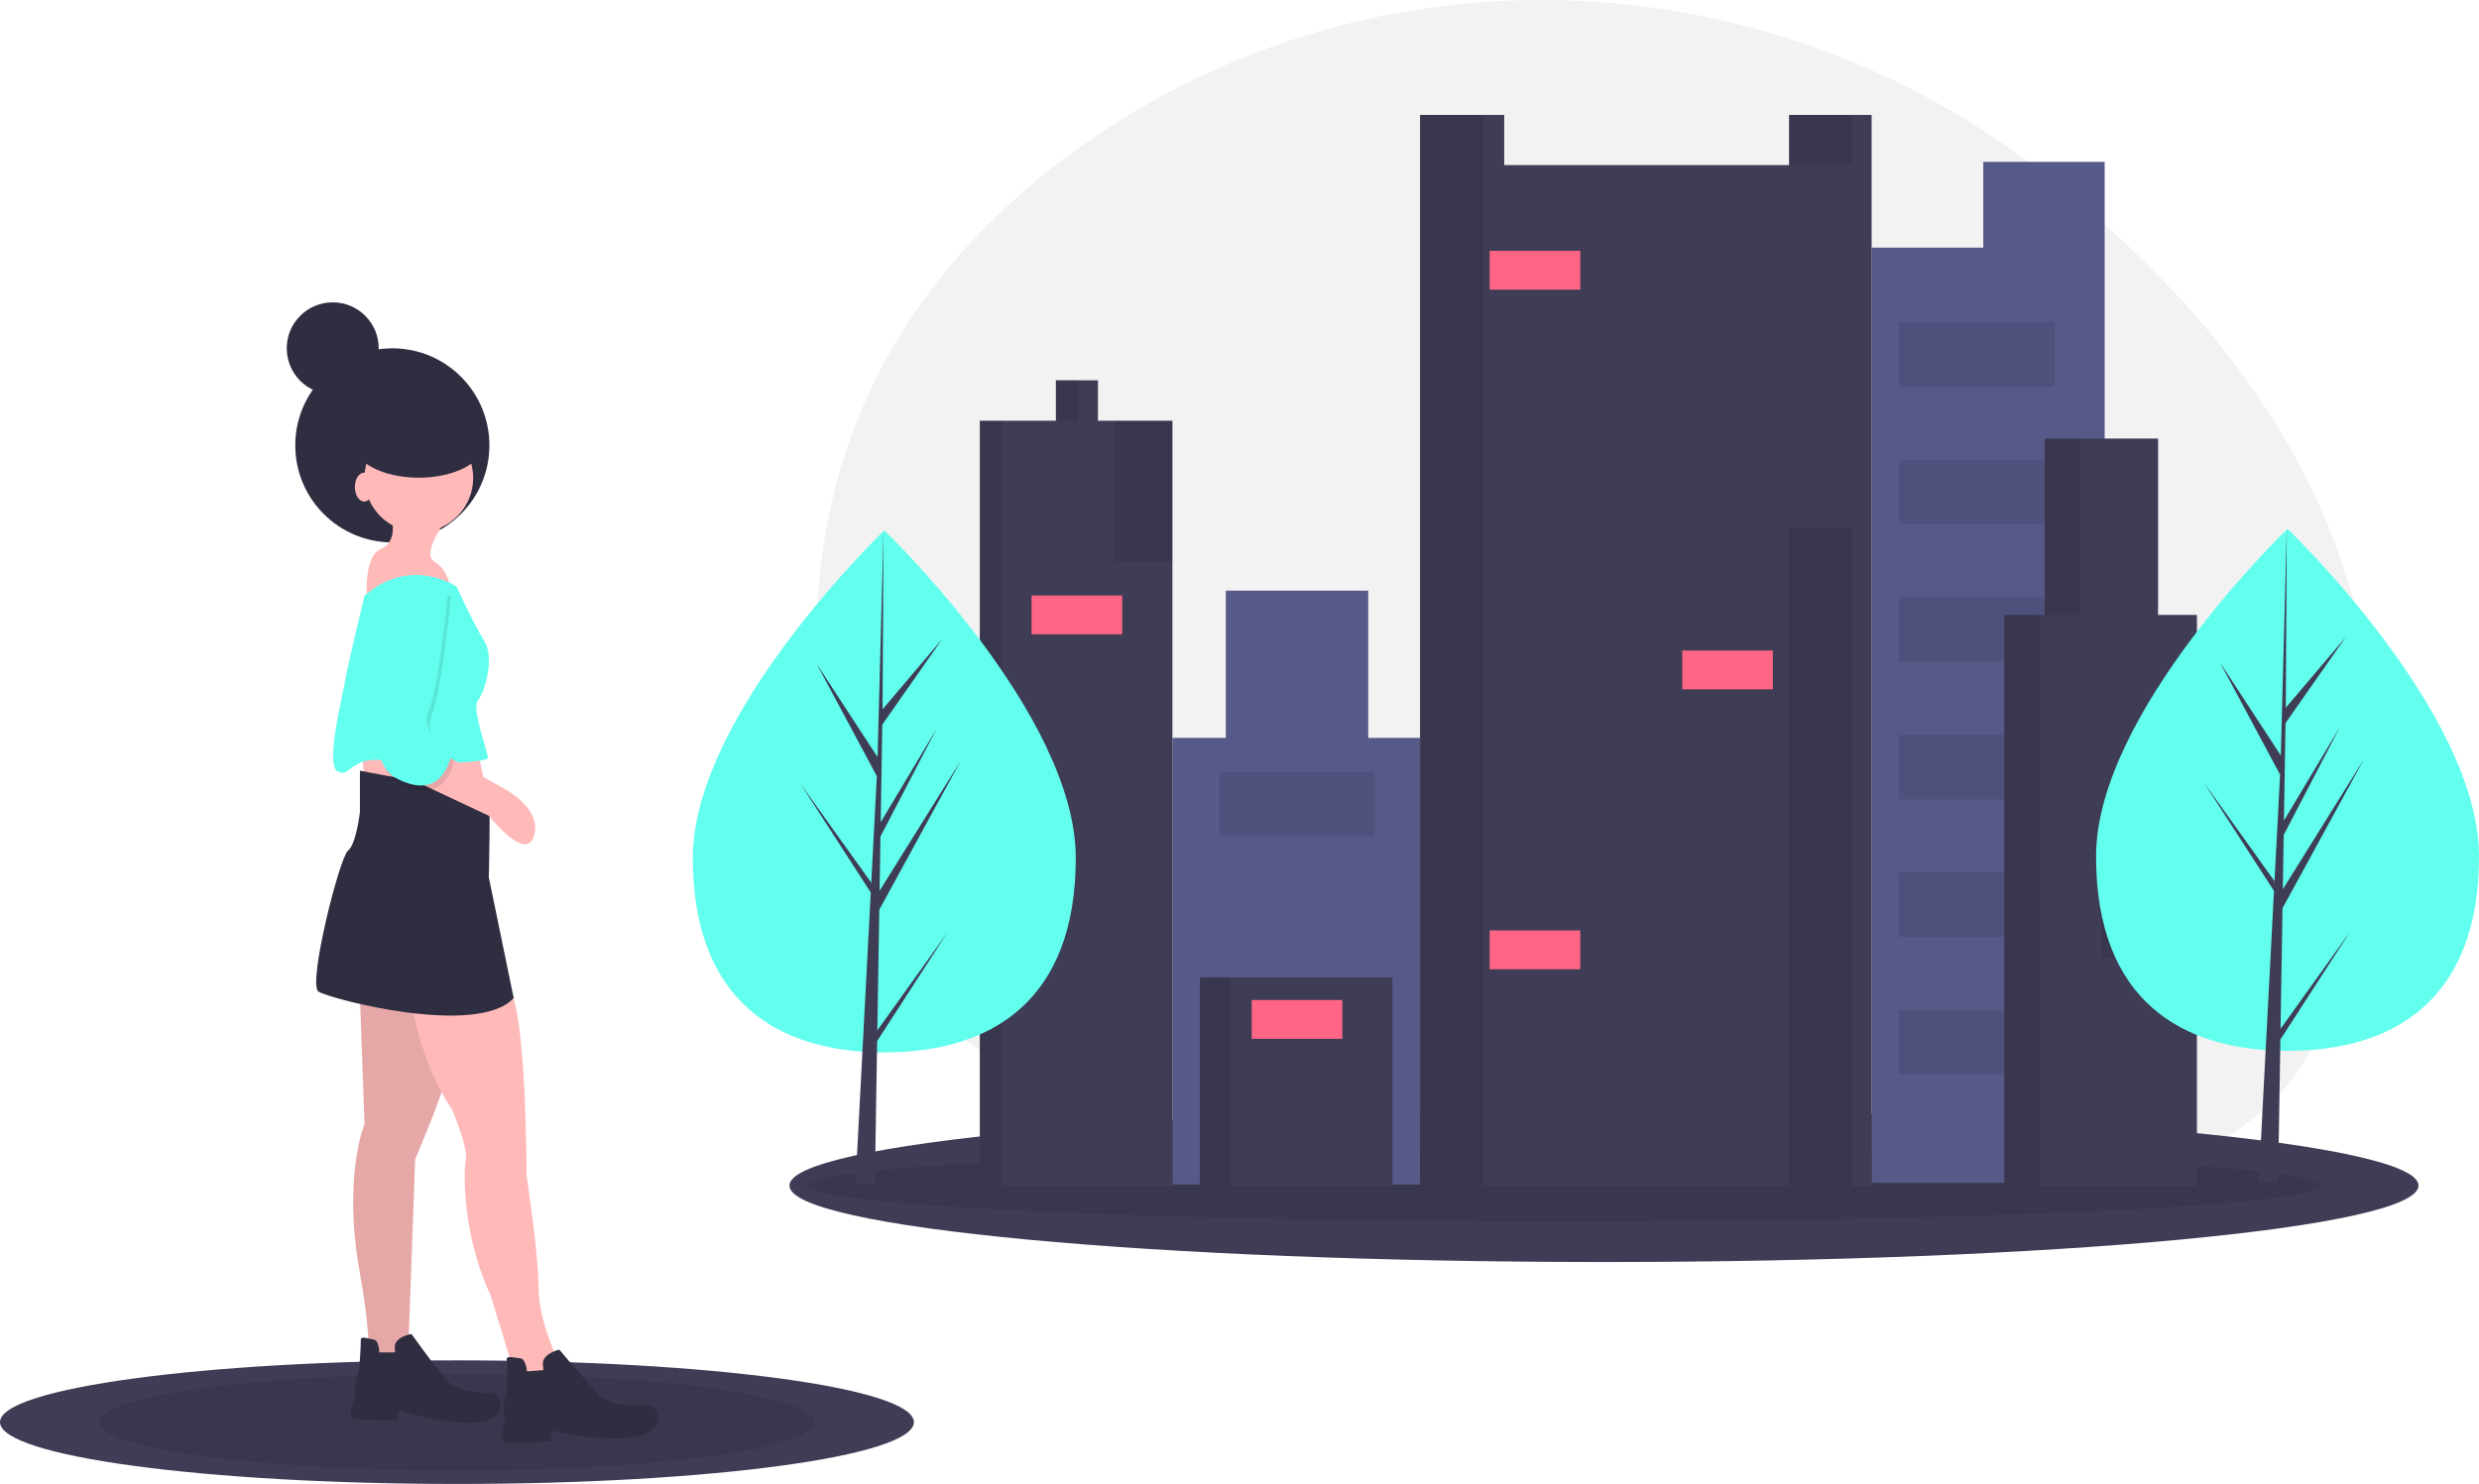
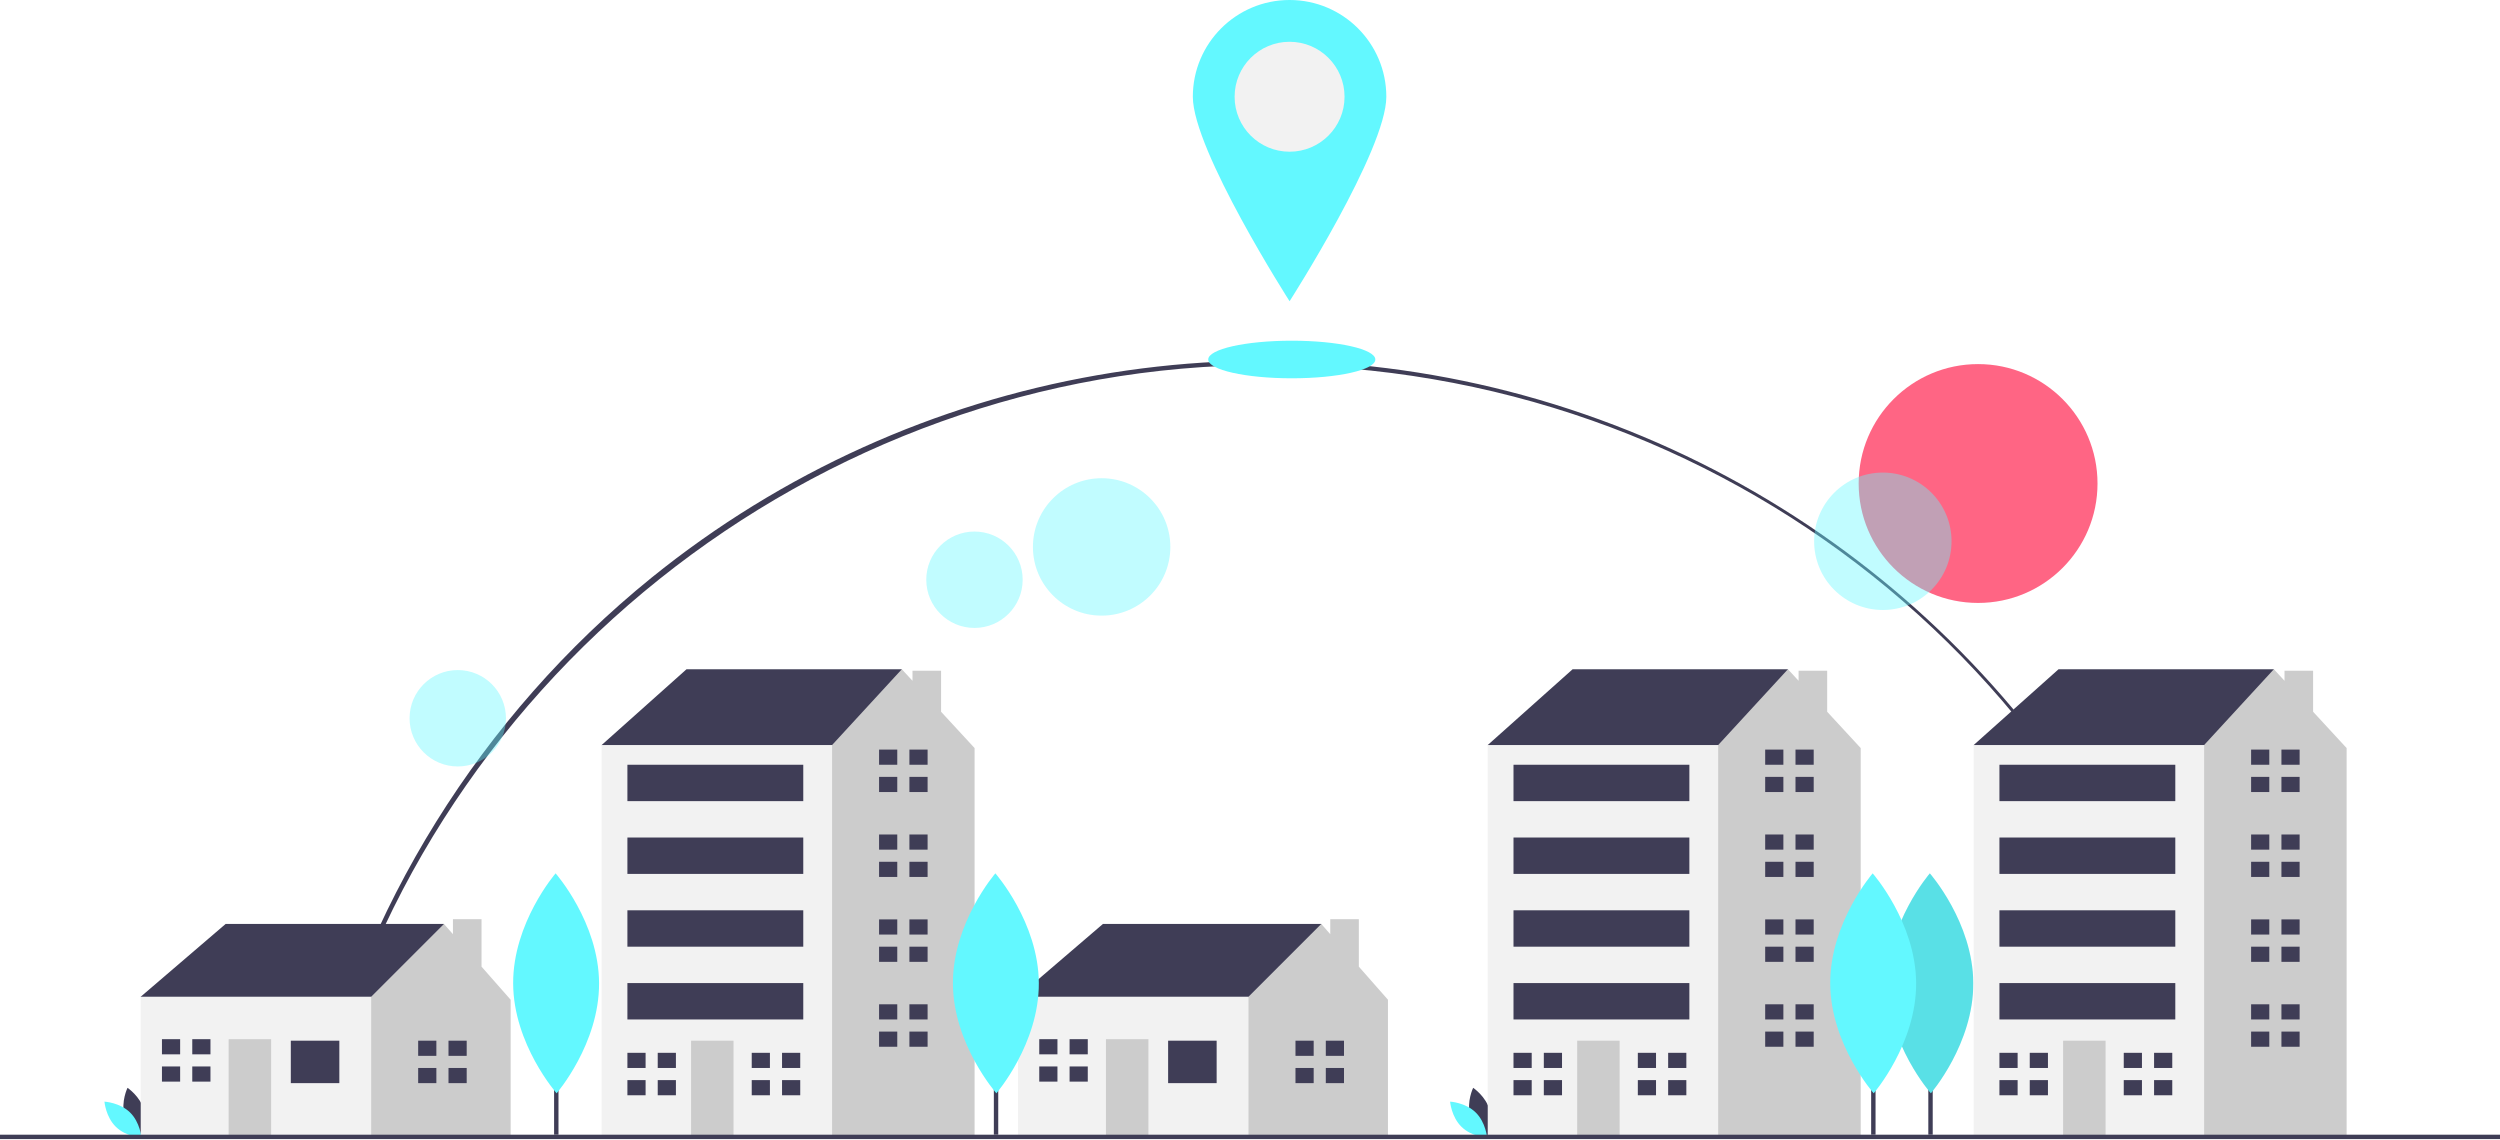
- <svg xmlns="http://www.w3.org/2000/svg" data-name="Layer 1" width="1123" height="672.431" viewBox="0 0 1123 672.431">
-   <path d="M962.121,190.788C833.082,91.324,653.559,87.26,522.589,184.172,453.354,235.403,399.68,313.782,409.445,433.122c3.451,42.212,13.058,76.842,27.072,105.191,56.765,114.923,289.912,110.498,302.86,110.481q12.583-.013,25.166.563a551.942,551.942,0,0,1,87.406,11.051c41.054,8.557,93.318,12.856,140.014-3.35a162.301,162.301,0,0,0,23.059-10.026c25.662-13.637,54.388-26.669,71.183-59.015,12.621-24.276,21.816-54.716,26.241-92.629C1128.553,357.312,1048.074,257.042,962.121,190.788Z" transform="translate(-38.5 -113.7846)" fill="#f2f2f2" />
-   <ellipse cx="726.608" cy="537.225" rx="368.989" ry="34.637" fill="#3f3d56" />
-   <ellipse cx="708.583" cy="537.225" rx="343.188" ry="16.258" opacity="0.1" />
-   <polygon points="898.439 73.342 898.439 112.201 847.849 112.201 847.849 535.988 953.429 535.988 953.429 128.332 953.429 112.201 953.429 73.342 898.439 73.342" fill="#575a89" />
-   <polygon points="619.825 334.359 619.825 267.639 555.304 267.639 555.304 334.359 531.109 334.359 531.109 536.721 643.287 536.721 643.287 334.359 619.825 334.359" fill="#575a89" />
-   <rect x="543.573" y="442.872" width="87.25" height="94.582" fill="#3f3d56" />
-   <rect x="543.573" y="442.872" width="13.931" height="94.582" opacity="0.1" />
-   <polygon points="810.456 52.079 810.456 74.808 681.413 74.808 681.413 52.079 643.287 52.079 643.287 537.454 847.849 537.454 847.849 52.079 810.456 52.079" fill="#3f3d56" />
-   <rect x="810.456" y="52.079" width="28.595" height="22.729" opacity="0.1" />
-   <rect x="643.287" y="52.079" width="28.595" height="485.375" opacity="0.1" />
-   <polygon points="497.382 190.653 497.382 172.323 478.319 172.323 478.319 190.653 443.858 190.653 443.858 537.454 531.109 537.454 531.109 190.653 497.382 190.653" fill="#3f3d56" />
-   <rect x="478.319" y="172.323" width="10.265" height="18.33" opacity="0.1" />
-   <rect x="443.858" y="190.653" width="10.265" height="346.801" opacity="0.1" />
-   <rect x="810.456" y="239.044" width="28.595" height="298.41" opacity="0.1" />
-   <rect x="504.714" y="190.653" width="26.395" height="63.788" opacity="0.1" />
-   <rect x="674.815" y="113.668" width="41.059" height="17.597" fill="#ff6584" />
-   <rect x="762.065" y="294.767" width="41.059" height="17.597" fill="#ff6584" />
-   <rect x="674.815" y="421.609" width="41.059" height="17.597" fill="#ff6584" />
-   <rect x="467.321" y="269.838" width="41.059" height="17.597" fill="#ff6584" />
-   <rect x="567.035" y="453.137" width="41.059" height="17.597" fill="#ff6584" />
-   <rect x="552.371" y="349.756" width="70.387" height="29.328" opacity="0.1" />
-   <rect x="860.313" y="145.928" width="70.387" height="29.328" opacity="0.1" />
-   <rect x="860.313" y="208.25" width="70.387" height="29.328" opacity="0.1" />
-   <rect x="860.313" y="270.571" width="70.387" height="29.328" opacity="0.1" />
-   <rect x="860.313" y="332.893" width="70.387" height="29.328" opacity="0.1" />
-   <rect x="860.313" y="395.214" width="70.387" height="29.328" opacity="0.1" />
-   <rect x="860.313" y="457.536" width="70.387" height="29.328" opacity="0.1" />
-   <polygon points="977.624 278.636 977.624 198.718 926.3 198.718 926.3 278.636 907.97 278.636 907.97 537.454 995.221 537.454 995.221 278.636 977.624 278.636" fill="#3f3d56" />
-   <rect x="926.3" y="198.718" width="16.13" height="79.918" opacity="0.1" />
-   <rect x="907.97" y="278.636" width="16.13" height="258.818" opacity="0.1" />
-   <rect x="951.962" y="408.412" width="43.258" height="25.662" opacity="0.1" />
-   <rect x="953.429" y="370.286" width="41.059" height="17.597" fill="#ff6584" />
-   <path d="M1161.5,501.835c0,65.321-38.832,88.129-86.735,88.129s-86.735-22.808-86.735-88.129,86.735-148.42,86.735-148.42S1161.5,436.514,1161.5,501.835Z" transform="translate(-38.5 -113.7846)" fill="#63ffee" />
-   <polygon points="1033.106 466.187 1033.994 411.519 1070.962 343.887 1034.133 402.943 1034.533 378.362 1060.011 329.431 1034.638 371.858 1034.638 371.858 1035.357 327.648 1062.639 288.692 1035.469 320.696 1035.918 239.63 1033.098 346.946 1033.33 342.519 1005.591 300.06 1032.885 351.018 1030.3 400.393 1030.223 399.082 998.246 354.4 1030.127 403.712 1029.803 409.887 1029.745 409.979 1029.772 410.486 1023.215 535.755 1031.976 535.755 1033.027 471.051 1064.83 421.861 1033.106 466.187" fill="#3f3d56" />
-   <path d="M525.827,502.542c0,65.321-38.832,88.129-86.735,88.129s-86.735-22.808-86.735-88.129,86.735-148.42,86.735-148.42S525.827,437.221,525.827,502.542Z" transform="translate(-38.5 -113.7846)" fill="#63ffee" />
-   <polygon points="397.433 466.894 398.321 412.226 435.29 344.594 398.461 403.65 398.86 379.069 424.338 330.138 398.966 372.564 398.966 372.565 399.684 328.355 426.967 289.399 399.797 321.403 400.246 240.337 397.425 347.653 397.657 343.226 369.918 300.767 397.212 351.724 394.628 401.099 394.551 399.789 362.573 355.107 394.454 404.419 394.131 410.593 394.073 410.686 394.099 411.193 387.542 536.461 396.303 536.461 397.354 471.758 429.157 422.568 397.433 466.894" fill="#3f3d56" />
-   <ellipse cx="207" cy="644.431" rx="207" ry="28" fill="#3f3d56" />
-   <ellipse cx="207" cy="644.431" rx="162" ry="21.913" opacity="0.1" />
-   <circle cx="177.73" cy="201.804" r="43.973" fill="#2f2e41" />
-   <circle cx="189.739" cy="216.554" r="24.611" fill="#ffb9b9" />
-   <path d="M214.474,343.27s6.257,15.017-3.337,19.188-5.84,28.783-5.84,28.783L242.839,383.315s0-10.428-7.508-15.017S245.342,343.27,245.342,343.27Z" transform="translate(-38.5 -113.7846)" fill="#ffb9b9" />
-   <polygon points="163.877 340.444 165.128 354.21 221.442 363.804 216.019 338.359 163.877 340.444" fill="#ffb9b9" />
-   <path d="M201.542,564.771l2.086,58.399s-10.011,23.777-2.086,67.576,2.086,55.897,2.086,55.897l28.365,3.754L230.325,734.129l-6.674-14.183,2.92-80.925s12.931-30.034,13.348-35.874-.834-48.388-.834-48.388Z" transform="translate(-38.5 -113.7846)" fill="#ffb9b9" />
-   <path d="M201.542,564.771l2.086,58.399s-10.011,23.777-2.086,67.576,2.086,55.897,2.086,55.897l28.365,3.754L230.325,734.129l-6.674-14.183,2.92-80.925s12.931-30.034,13.348-35.874-.834-48.388-.834-48.388Z" transform="translate(-38.5 -113.7846)" opacity="0.1" />
-   <path d="M210.302,726.62s0-5.423-2.503-5.84-5.84-1.669-5.84,0-.417,13.348-1.251,15.017-2.503,7.926-1.251,10.428c0,0-3.754,9.594-.834,10.428s19.606.834,19.606.834l.834-4.589s37.125,11.68,45.051,1.251c0,0,3.754-7.508-2.92-9.177,0,0-15.017.417-20.44-5.84S224.902,718.278,224.902,718.278s-8.343,1.251-7.508,6.674v1.669Z" transform="translate(-38.5 -113.7846)" fill="#2f2e41" />
-   <path d="M224.485,566.022s4.171,29.2,18.771,50.474c0,0,7.508,17.52,6.257,22.943s-1.251,35.04,11.263,61.319l11.68,38.377,5.84,13.766,10.011,4.171,16.268,1.251-9.177-19.188-4.589-10.011s-8.343-17.103-8.343-32.12-5.423-50.474-5.423-50.474,0-80.091-8.76-85.096S224.485,566.022,224.485,566.022Z" transform="translate(-38.5 -113.7846)" fill="#ffb9b9" />
-   <path d="M205.714,463.823l-4.171-.834V481.76s-1.669,14.6-5.423,17.52S177.765,559.765,182.771,563.102s72.165,20.857,88.433,2.92l-11.263-54.645s.834-37.542,0-37.542S205.714,463.823,205.714,463.823Z" transform="translate(-38.5 -113.7846)" fill="#2f2e41" />
-   <path d="M245.342,379.561s-20.857-14.183-41.714,4.171c0,0-7.508,30.868-8.76,38.377s-9.177,38.377-3.337,41.297,5.84-7.091,20.857-5.006,47.137,1.251,47.137-1.251-7.508-22.525-4.589-25.863,7.926-19.188,2.92-27.114S245.342,379.561,245.342,379.561Z" transform="translate(-38.5 -113.7846)" fill="#63ffee" />
-   <path d="M218.228,463.823l41.714,19.606s16.686,21.274,20.44,9.177-12.514-20.857-12.514-20.857L239.919,455.897l-21.691,7.091Z" transform="translate(-38.5 -113.7846)" fill="#ffb9b9" />
-   <path d="M221.148,383.732s-23.777,73.416-2.086,85.096,25.028-10.428,25.028-10.428-14.6-9.177-10.011-20.44,8.76-54.228,8.76-54.228Z" transform="translate(-38.5 -113.7846)" opacity="0.1" />
-   <path d="M219.896,381.23s-23.777,73.416-2.086,85.096S242.839,455.897,242.839,455.897s-14.6-9.177-10.011-20.44,8.76-54.228,8.76-54.228Z" transform="translate(-38.5 -113.7846)" fill="#63ffee" />
-   <path d="M277.225,735.196s-.419-5.68-3.072-5.923-6.245-1.297-6.117.451.594,14.013-.151,15.825-2.01,8.494-.506,11.019c0,0-3.191,10.339-.069,10.987s20.599-.64,20.599-.64l.52-4.87s39.786,9.367,47.282-2.167c0,0,3.352-8.154-3.767-9.386,0,0-15.696,1.596-21.859-4.539s-18.212-20.621-18.212-20.621-8.641,1.955-7.349,7.57l.129,1.748Z" transform="translate(-38.5 -113.7846)" fill="#2f2e41" />
-   <ellipse cx="189.687" cy="200.647" rx="29.701" ry="15.815" fill="#2f2e41" />
-   <ellipse cx="165" cy="220.705" rx="4.243" ry="6.557" fill="#ffb9b9" />
-   <circle cx="150.728" cy="157.83" r="20.83" fill="#2f2e41" />
+ <svg xmlns="http://www.w3.org/2000/svg" data-name="Layer 1" width="1137" height="518.057" viewBox="0 0 1137 518.057">
+   <path d="M175.764,701.583l-1.951-.439c21.756-96.751,76.43-184.609,153.951-247.392A444.114,444.114,0,0,1,1039.919,699.963l-1.949.443C991.916,498.197,814.695,356.972,607,356.972,402.026,356.972,220.666,501.901,175.764,701.583Z" transform="translate(-31.5 -190.9717)" fill="#3f3d56" />
+   <circle cx="899.633" cy="219.903" r="54.315" fill="#ff6584" />
+   <rect x="877" y="437.057" width="2" height="79" fill="#3f3d56" />
+   <path d="M928.958,638.096c.127,27.624-19.308,50.108-19.308,50.108s-19.642-22.304-19.769-49.928,19.308-50.108,19.308-50.108S928.83,610.472,928.958,638.096Z" transform="translate(-31.5 -190.9717)" fill="#63f8ff" />
+   <path d="M928.958,638.096c.127,27.624-19.308,50.108-19.308,50.108s-19.642-22.304-19.769-49.928,19.308-50.108,19.308-50.108S928.83,610.472,928.958,638.096Z" transform="translate(-31.5 -190.9717)" opacity="0.1" />
+   <circle cx="501.022" cy="248.742" r="31.248" fill="#63f8ff" opacity="0.4" />
+   <circle cx="443.19" cy="263.666" r="21.92" fill="#63f8ff" opacity="0.4" />
+   <circle cx="208.19" cy="326.666" r="21.92" fill="#63f8ff" opacity="0.4" />
+   <circle cx="856.312" cy="246.171" r="31.248" fill="#63f8ff" opacity="0.4" />
+   <path d="M88.131,698.244c1.694,6.262,7.496,10.14,7.496,10.14s3.056-6.274,1.362-12.536-7.496-10.14-7.496-10.14S86.437,691.982,88.131,698.244Z" transform="translate(-31.5 -190.9717)" fill="#3f3d56" />
+   <path d="M90.62,696.898c4.648,4.525,5.216,11.481,5.216,11.481s-6.968-.38-11.617-4.905-5.216-11.481-5.216-11.481S85.972,692.374,90.62,696.898Z" transform="translate(-31.5 -190.9717)" fill="#63f8ff" />
+   <path d="M700.131,698.244c1.694,6.262,7.496,10.14,7.496,10.14s3.056-6.274,1.362-12.536-7.496-10.14-7.496-10.14S698.437,691.982,700.131,698.244Z" transform="translate(-31.5 -190.9717)" fill="#3f3d56" />
+   <path d="M702.62,696.898c4.648,4.525,5.216,11.481,5.216,11.481s-6.968-.38-11.617-4.905-5.216-11.481-5.216-11.481S697.971,692.374,702.62,696.898Z" transform="translate(-31.5 -190.9717)" fill="#63f8ff" />
+   <polygon points="68.137 460.203 64 453.308 102.614 420.21 201.908 420.21 201.908 429.863 166.052 468.478 124.679 476.752 68.137 460.203" fill="#3f3d56" />
+   <polygon points="219 439.633 219 418.056 206 418.056 206 424.86 201.908 420.21 168.81 453.308 163.293 458.824 156.398 486.406 168.81 516.745 232.247 516.745 232.247 454.687 219 439.633" fill="#ccc" />
+   <rect x="64" y="453.308" width="104.81" height="63.438" fill="#f2f2f2" />
+   <rect x="132.264" y="473.304" width="22.065" height="19.307" fill="#3f3d56" />
+   <rect x="103.993" y="472.615" width="19.307" height="44.13" fill="#ccc" />
+   <polygon points="81.928 479.51 81.928 472.615 73.654 472.615 73.654 479.51 81.238 479.51 81.928 479.51" fill="#3f3d56" />
+   <polygon points="81.238 485.026 73.654 485.026 73.654 491.922 81.928 491.922 81.928 485.026 81.238 485.026" fill="#3f3d56" />
+   <rect x="87.444" y="472.615" width="8.274" height="6.895" fill="#3f3d56" />
+   <rect x="87.444" y="485.026" width="8.274" height="6.895" fill="#3f3d56" />
+   <polygon points="198.46 480.2 198.46 473.304 190.185 473.304 190.185 480.2 197.77 480.2 198.46 480.2" fill="#3f3d56" />
+   <polygon points="197.77 485.716 190.185 485.716 190.185 492.611 198.46 492.611 198.46 485.716 197.77 485.716" fill="#3f3d56" />
+   <rect x="203.976" y="473.304" width="8.274" height="6.895" fill="#3f3d56" />
+   <rect x="203.976" y="485.716" width="8.274" height="6.895" fill="#3f3d56" />
+   <polygon points="467.137 460.203 463 453.308 501.614 420.21 600.908 420.21 600.908 429.863 565.052 468.478 523.679 476.752 467.137 460.203" fill="#3f3d56" />
+   <polygon points="618 439.633 618 418.056 605 418.056 605 424.86 600.908 420.21 567.81 453.308 562.293 458.824 555.398 486.406 567.81 516.745 631.247 516.745 631.247 454.687 618 439.633" fill="#ccc" />
+   <rect x="463" y="453.308" width="104.81" height="63.438" fill="#f2f2f2" />
+   <rect x="531.264" y="473.304" width="22.065" height="19.307" fill="#3f3d56" />
+   <rect x="502.993" y="472.615" width="19.307" height="44.13" fill="#ccc" />
+   <polygon points="480.928 479.51 480.928 472.615 472.654 472.615 472.654 479.51 480.238 479.51 480.928 479.51" fill="#3f3d56" />
+   <polygon points="480.238 485.026 472.654 485.026 472.654 491.922 480.928 491.922 480.928 485.026 480.238 485.026" fill="#3f3d56" />
+   <rect x="486.444" y="472.615" width="8.274" height="6.895" fill="#3f3d56" />
+   <rect x="486.444" y="485.026" width="8.274" height="6.895" fill="#3f3d56" />
+   <polygon points="597.46 480.2 597.46 473.304 589.185 473.304 589.185 480.2 596.77 480.2 597.46 480.2" fill="#3f3d56" />
+   <polygon points="596.77 485.716 589.185 485.716 589.185 492.611 597.46 492.611 597.46 485.716 596.77 485.716" fill="#3f3d56" />
+   <rect x="602.976" y="473.304" width="8.274" height="6.895" fill="#3f3d56" />
+   <rect x="602.976" y="485.716" width="8.274" height="6.895" fill="#3f3d56" />
+   <polygon points="280.515 344.361 273.62 338.844 312.234 304.367 410.148 304.367 410.148 334.707 346.711 377.459 280.515 344.361" fill="#3f3d56" />
+   <polygon points="428 323.707 428 305.056 415 305.056 415 309.624 410.148 304.367 378.429 338.844 366.018 347.119 346.773 487.722 375.796 516.745 443.246 516.745 443.246 340.223 428 323.707" fill="#ccc" />
+   <rect x="273.62" y="338.844" width="104.81" height="177.901" fill="#f2f2f2" />
+   <rect x="314.302" y="473.304" width="19.307" height="43.441" fill="#ccc" />
+   <polygon points="293.616 485.716 293.616 478.821 285.342 478.821 285.342 485.716 292.927 485.716 293.616 485.716" fill="#3f3d56" />
+   <polygon points="292.927 491.232 285.342 491.232 285.342 498.128 293.616 498.128 293.616 491.232 292.927 491.232" fill="#3f3d56" />
+   <rect x="299.132" y="478.821" width="8.274" height="6.895" fill="#3f3d56" />
+   <rect x="299.132" y="491.232" width="8.274" height="6.895" fill="#3f3d56" />
+   <polygon points="350.158 485.716 350.158 478.821 341.884 478.821 341.884 485.716 349.469 485.716 350.158 485.716" fill="#3f3d56" />
+   <polygon points="349.469 491.232 341.884 491.232 341.884 498.128 350.158 498.128 350.158 491.232 349.469 491.232" fill="#3f3d56" />
+   <rect x="355.675" y="478.821" width="8.274" height="6.895" fill="#3f3d56" />
+   <rect x="355.675" y="491.232" width="8.274" height="6.895" fill="#3f3d56" />
+   <polygon points="408.079 347.808 408.079 340.913 399.805 340.913 399.805 347.808 407.39 347.808 408.079 347.808" fill="#3f3d56" />
+   <polygon points="407.39 353.325 399.805 353.325 399.805 360.22 408.079 360.22 408.079 353.325 407.39 353.325" fill="#3f3d56" />
+   <rect x="413.596" y="340.913" width="8.274" height="6.895" fill="#3f3d56" />
+   <rect x="413.596" y="353.325" width="8.274" height="6.895" fill="#3f3d56" />
+   <polygon points="408.079 386.423 408.079 379.527 399.805 379.527 399.805 386.423 407.39 386.423 408.079 386.423" fill="#3f3d56" />
+   <polygon points="407.39 391.939 399.805 391.939 399.805 398.834 408.079 398.834 408.079 391.939 407.39 391.939" fill="#3f3d56" />
+   <rect x="413.596" y="379.527" width="8.274" height="6.895" fill="#3f3d56" />
+   <rect x="413.596" y="391.939" width="8.274" height="6.895" fill="#3f3d56" />
+   <polygon points="408.079 425.037 408.079 418.141 399.805 418.141 399.805 425.037 407.39 425.037 408.079 425.037" fill="#3f3d56" />
+   <polygon points="407.39 430.553 399.805 430.553 399.805 437.448 408.079 437.448 408.079 430.553 407.39 430.553" fill="#3f3d56" />
+   <rect x="413.596" y="418.141" width="8.274" height="6.895" fill="#3f3d56" />
+   <rect x="413.596" y="430.553" width="8.274" height="6.895" fill="#3f3d56" />
+   <polygon points="408.079 463.651 408.079 456.755 399.805 456.755 399.805 463.651 407.39 463.651 408.079 463.651" fill="#3f3d56" />
+   <polygon points="407.39 469.167 399.805 469.167 399.805 476.062 408.079 476.062 408.079 469.167 407.39 469.167" fill="#3f3d56" />
+   <rect x="413.596" y="456.755" width="8.274" height="6.895" fill="#3f3d56" />
+   <rect x="413.596" y="469.167" width="8.274" height="6.895" fill="#3f3d56" />
+   <rect x="285.342" y="347.808" width="79.986" height="16.549" fill="#3f3d56" />
+   <rect x="285.342" y="380.906" width="79.986" height="16.549" fill="#3f3d56" />
+   <rect x="285.342" y="414.004" width="79.986" height="16.549" fill="#3f3d56" />
+   <rect x="285.342" y="447.102" width="79.986" height="16.549" fill="#3f3d56" />
+   <polygon points="683.515 344.361 676.62 338.844 715.234 304.367 813.148 304.367 813.148 334.707 749.711 377.459 683.515 344.361" fill="#3f3d56" />
+   <polygon points="831 323.707 831 305.056 818 305.056 818 309.624 813.148 304.367 781.429 338.844 769.018 347.119 749.773 487.722 778.796 516.745 846.246 516.745 846.246 340.223 831 323.707" fill="#ccc" />
+   <rect x="676.62" y="338.844" width="104.81" height="177.901" fill="#f2f2f2" />
+   <rect x="717.302" y="473.304" width="19.307" height="43.441" fill="#ccc" />
+   <polygon points="696.616 485.716 696.616 478.821 688.342 478.821 688.342 485.716 695.927 485.716 696.616 485.716" fill="#3f3d56" />
+   <polygon points="695.927 491.232 688.342 491.232 688.342 498.128 696.616 498.128 696.616 491.232 695.927 491.232" fill="#3f3d56" />
+   <rect x="702.132" y="478.821" width="8.274" height="6.895" fill="#3f3d56" />
+   <rect x="702.132" y="491.232" width="8.274" height="6.895" fill="#3f3d56" />
+   <polygon points="753.158 485.716 753.158 478.821 744.884 478.821 744.884 485.716 752.469 485.716 753.158 485.716" fill="#3f3d56" />
+   <polygon points="752.469 491.232 744.884 491.232 744.884 498.128 753.158 498.128 753.158 491.232 752.469 491.232" fill="#3f3d56" />
+   <rect x="758.675" y="478.821" width="8.274" height="6.895" fill="#3f3d56" />
+   <rect x="758.675" y="491.232" width="8.274" height="6.895" fill="#3f3d56" />
+   <polygon points="811.079 347.808 811.079 340.913 802.805 340.913 802.805 347.808 810.39 347.808 811.079 347.808" fill="#3f3d56" />
+   <polygon points="810.39 353.325 802.805 353.325 802.805 360.22 811.079 360.22 811.079 353.325 810.39 353.325" fill="#3f3d56" />
+   <rect x="816.596" y="340.913" width="8.274" height="6.895" fill="#3f3d56" />
+   <rect x="816.596" y="353.325" width="8.274" height="6.895" fill="#3f3d56" />
+   <polygon points="811.079 386.423 811.079 379.527 802.805 379.527 802.805 386.423 810.39 386.423 811.079 386.423" fill="#3f3d56" />
+   <polygon points="810.39 391.939 802.805 391.939 802.805 398.834 811.079 398.834 811.079 391.939 810.39 391.939" fill="#3f3d56" />
+   <rect x="816.596" y="379.527" width="8.274" height="6.895" fill="#3f3d56" />
+   <rect x="816.596" y="391.939" width="8.274" height="6.895" fill="#3f3d56" />
+   <polygon points="811.079 425.037 811.079 418.141 802.805 418.141 802.805 425.037 810.39 425.037 811.079 425.037" fill="#3f3d56" />
+   <polygon points="810.39 430.553 802.805 430.553 802.805 437.448 811.079 437.448 811.079 430.553 810.39 430.553" fill="#3f3d56" />
+   <rect x="816.596" y="418.141" width="8.274" height="6.895" fill="#3f3d56" />
+   <rect x="816.596" y="430.553" width="8.274" height="6.895" fill="#3f3d56" />
+   <polygon points="811.079 463.651 811.079 456.755 802.805 456.755 802.805 463.651 810.39 463.651 811.079 463.651" fill="#3f3d56" />
+   <polygon points="810.39 469.167 802.805 469.167 802.805 476.062 811.079 476.062 811.079 469.167 810.39 469.167" fill="#3f3d56" />
+   <rect x="816.596" y="456.755" width="8.274" height="6.895" fill="#3f3d56" />
+   <rect x="816.596" y="469.167" width="8.274" height="6.895" fill="#3f3d56" />
+   <rect x="688.342" y="347.808" width="79.986" height="16.549" fill="#3f3d56" />
+   <rect x="688.342" y="380.906" width="79.986" height="16.549" fill="#3f3d56" />
+   <rect x="688.342" y="414.004" width="79.986" height="16.549" fill="#3f3d56" />
+   <rect x="688.342" y="447.102" width="79.986" height="16.549" fill="#3f3d56" />
+   <polygon points="904.515 344.361 897.62 338.844 936.234 304.367 1034.148 304.367 1034.148 334.707 970.711 377.459 904.515 344.361" fill="#3f3d56" />
+   <polygon points="1052 323.707 1052 305.056 1039 305.056 1039 309.624 1034.148 304.367 1002.429 338.844 990.018 347.119 970.773 487.722 999.796 516.745 1067.246 516.745 1067.246 340.223 1052 323.707" fill="#ccc" />
+   <rect x="897.62" y="338.844" width="104.81" height="177.901" fill="#f2f2f2" />
+   <rect x="938.302" y="473.304" width="19.307" height="43.441" fill="#ccc" />
+   <polygon points="917.616 485.716 917.616 478.821 909.342 478.821 909.342 485.716 916.927 485.716 917.616 485.716" fill="#3f3d56" />
+   <polygon points="916.927 491.232 909.342 491.232 909.342 498.128 917.616 498.128 917.616 491.232 916.927 491.232" fill="#3f3d56" />
+   <rect x="923.132" y="478.821" width="8.274" height="6.895" fill="#3f3d56" />
+   <rect x="923.132" y="491.232" width="8.274" height="6.895" fill="#3f3d56" />
+   <polygon points="974.158 485.716 974.158 478.821 965.884 478.821 965.884 485.716 973.469 485.716 974.158 485.716" fill="#3f3d56" />
+   <polygon points="973.469 491.232 965.884 491.232 965.884 498.128 974.158 498.128 974.158 491.232 973.469 491.232" fill="#3f3d56" />
+   <rect x="979.675" y="478.821" width="8.274" height="6.895" fill="#3f3d56" />
+   <rect x="979.675" y="491.232" width="8.274" height="6.895" fill="#3f3d56" />
+   <polygon points="1032.079 347.808 1032.079 340.913 1023.805 340.913 1023.805 347.808 1031.39 347.808 1032.079 347.808" fill="#3f3d56" />
+   <polygon points="1031.39 353.325 1023.805 353.325 1023.805 360.22 1032.079 360.22 1032.079 353.325 1031.39 353.325" fill="#3f3d56" />
+   <rect x="1037.596" y="340.913" width="8.274" height="6.895" fill="#3f3d56" />
+   <rect x="1037.596" y="353.325" width="8.274" height="6.895" fill="#3f3d56" />
+   <polygon points="1032.079 386.423 1032.079 379.527 1023.805 379.527 1023.805 386.423 1031.39 386.423 1032.079 386.423" fill="#3f3d56" />
+   <polygon points="1031.39 391.939 1023.805 391.939 1023.805 398.834 1032.079 398.834 1032.079 391.939 1031.39 391.939" fill="#3f3d56" />
+   <rect x="1037.596" y="379.527" width="8.274" height="6.895" fill="#3f3d56" />
+   <rect x="1037.596" y="391.939" width="8.274" height="6.895" fill="#3f3d56" />
+   <polygon points="1032.079 425.037 1032.079 418.141 1023.805 418.141 1023.805 425.037 1031.39 425.037 1032.079 425.037" fill="#3f3d56" />
+   <polygon points="1031.39 430.553 1023.805 430.553 1023.805 437.448 1032.079 437.448 1032.079 430.553 1031.39 430.553" fill="#3f3d56" />
+   <rect x="1037.596" y="418.141" width="8.274" height="6.895" fill="#3f3d56" />
+   <rect x="1037.596" y="430.553" width="8.274" height="6.895" fill="#3f3d56" />
+   <polygon points="1032.079 463.651 1032.079 456.755 1023.805 456.755 1023.805 463.651 1031.39 463.651 1032.079 463.651" fill="#3f3d56" />
+   <polygon points="1031.39 469.167 1023.805 469.167 1023.805 476.062 1032.079 476.062 1032.079 469.167 1031.39 469.167" fill="#3f3d56" />
+   <rect x="1037.596" y="456.755" width="8.274" height="6.895" fill="#3f3d56" />
+   <rect x="1037.596" y="469.167" width="8.274" height="6.895" fill="#3f3d56" />
+   <rect x="909.342" y="347.808" width="79.986" height="16.549" fill="#3f3d56" />
+   <rect x="909.342" y="380.906" width="79.986" height="16.549" fill="#3f3d56" />
+   <rect x="909.342" y="414.004" width="79.986" height="16.549" fill="#3f3d56" />
+   <rect x="909.342" y="447.102" width="79.986" height="16.549" fill="#3f3d56" />
+   <rect y="516.057" width="1137" height="2" fill="#3f3d56" />
+   <rect x="252" y="437.057" width="2" height="79" fill="#3f3d56" />
+   <path d="M303.958,638.096c.127,27.624-19.308,50.108-19.308,50.108s-19.642-22.304-19.769-49.928,19.308-50.108,19.308-50.108S303.83,610.472,303.958,638.096Z" transform="translate(-31.5 -190.9717)" fill="#63f8ff" />
+   <rect x="452" y="437.057" width="2" height="79" fill="#3f3d56" />
+   <path d="M503.958,638.096c.127,27.624-19.308,50.108-19.308,50.108s-19.642-22.304-19.769-49.928,19.308-50.108,19.308-50.108S503.83,610.472,503.958,638.096Z" transform="translate(-31.5 -190.9717)" fill="#63f8ff" />
+   <rect x="851" y="437.057" width="2" height="79" fill="#3f3d56" />
+   <path d="M902.958,638.096c.127,27.624-19.308,50.108-19.308,50.108s-19.642-22.304-19.769-49.928,19.308-50.108,19.308-50.108S902.83,610.472,902.958,638.096Z" transform="translate(-31.5 -190.9717)" fill="#63f8ff" />
+   <ellipse cx="587.5" cy="163.5" rx="38" ry="8.55" fill="#63f8ff" />
+   <path d="M662,234.972c0,24.301-44,93-44,93s-44-68.699-44-93a44,44,0,0,1,88,0Z" transform="translate(-31.5 -190.9717)" fill="#63f8ff" />
+   <circle cx="586.5" cy="44" r="25" fill="#f2f2f2" />
</svg>
